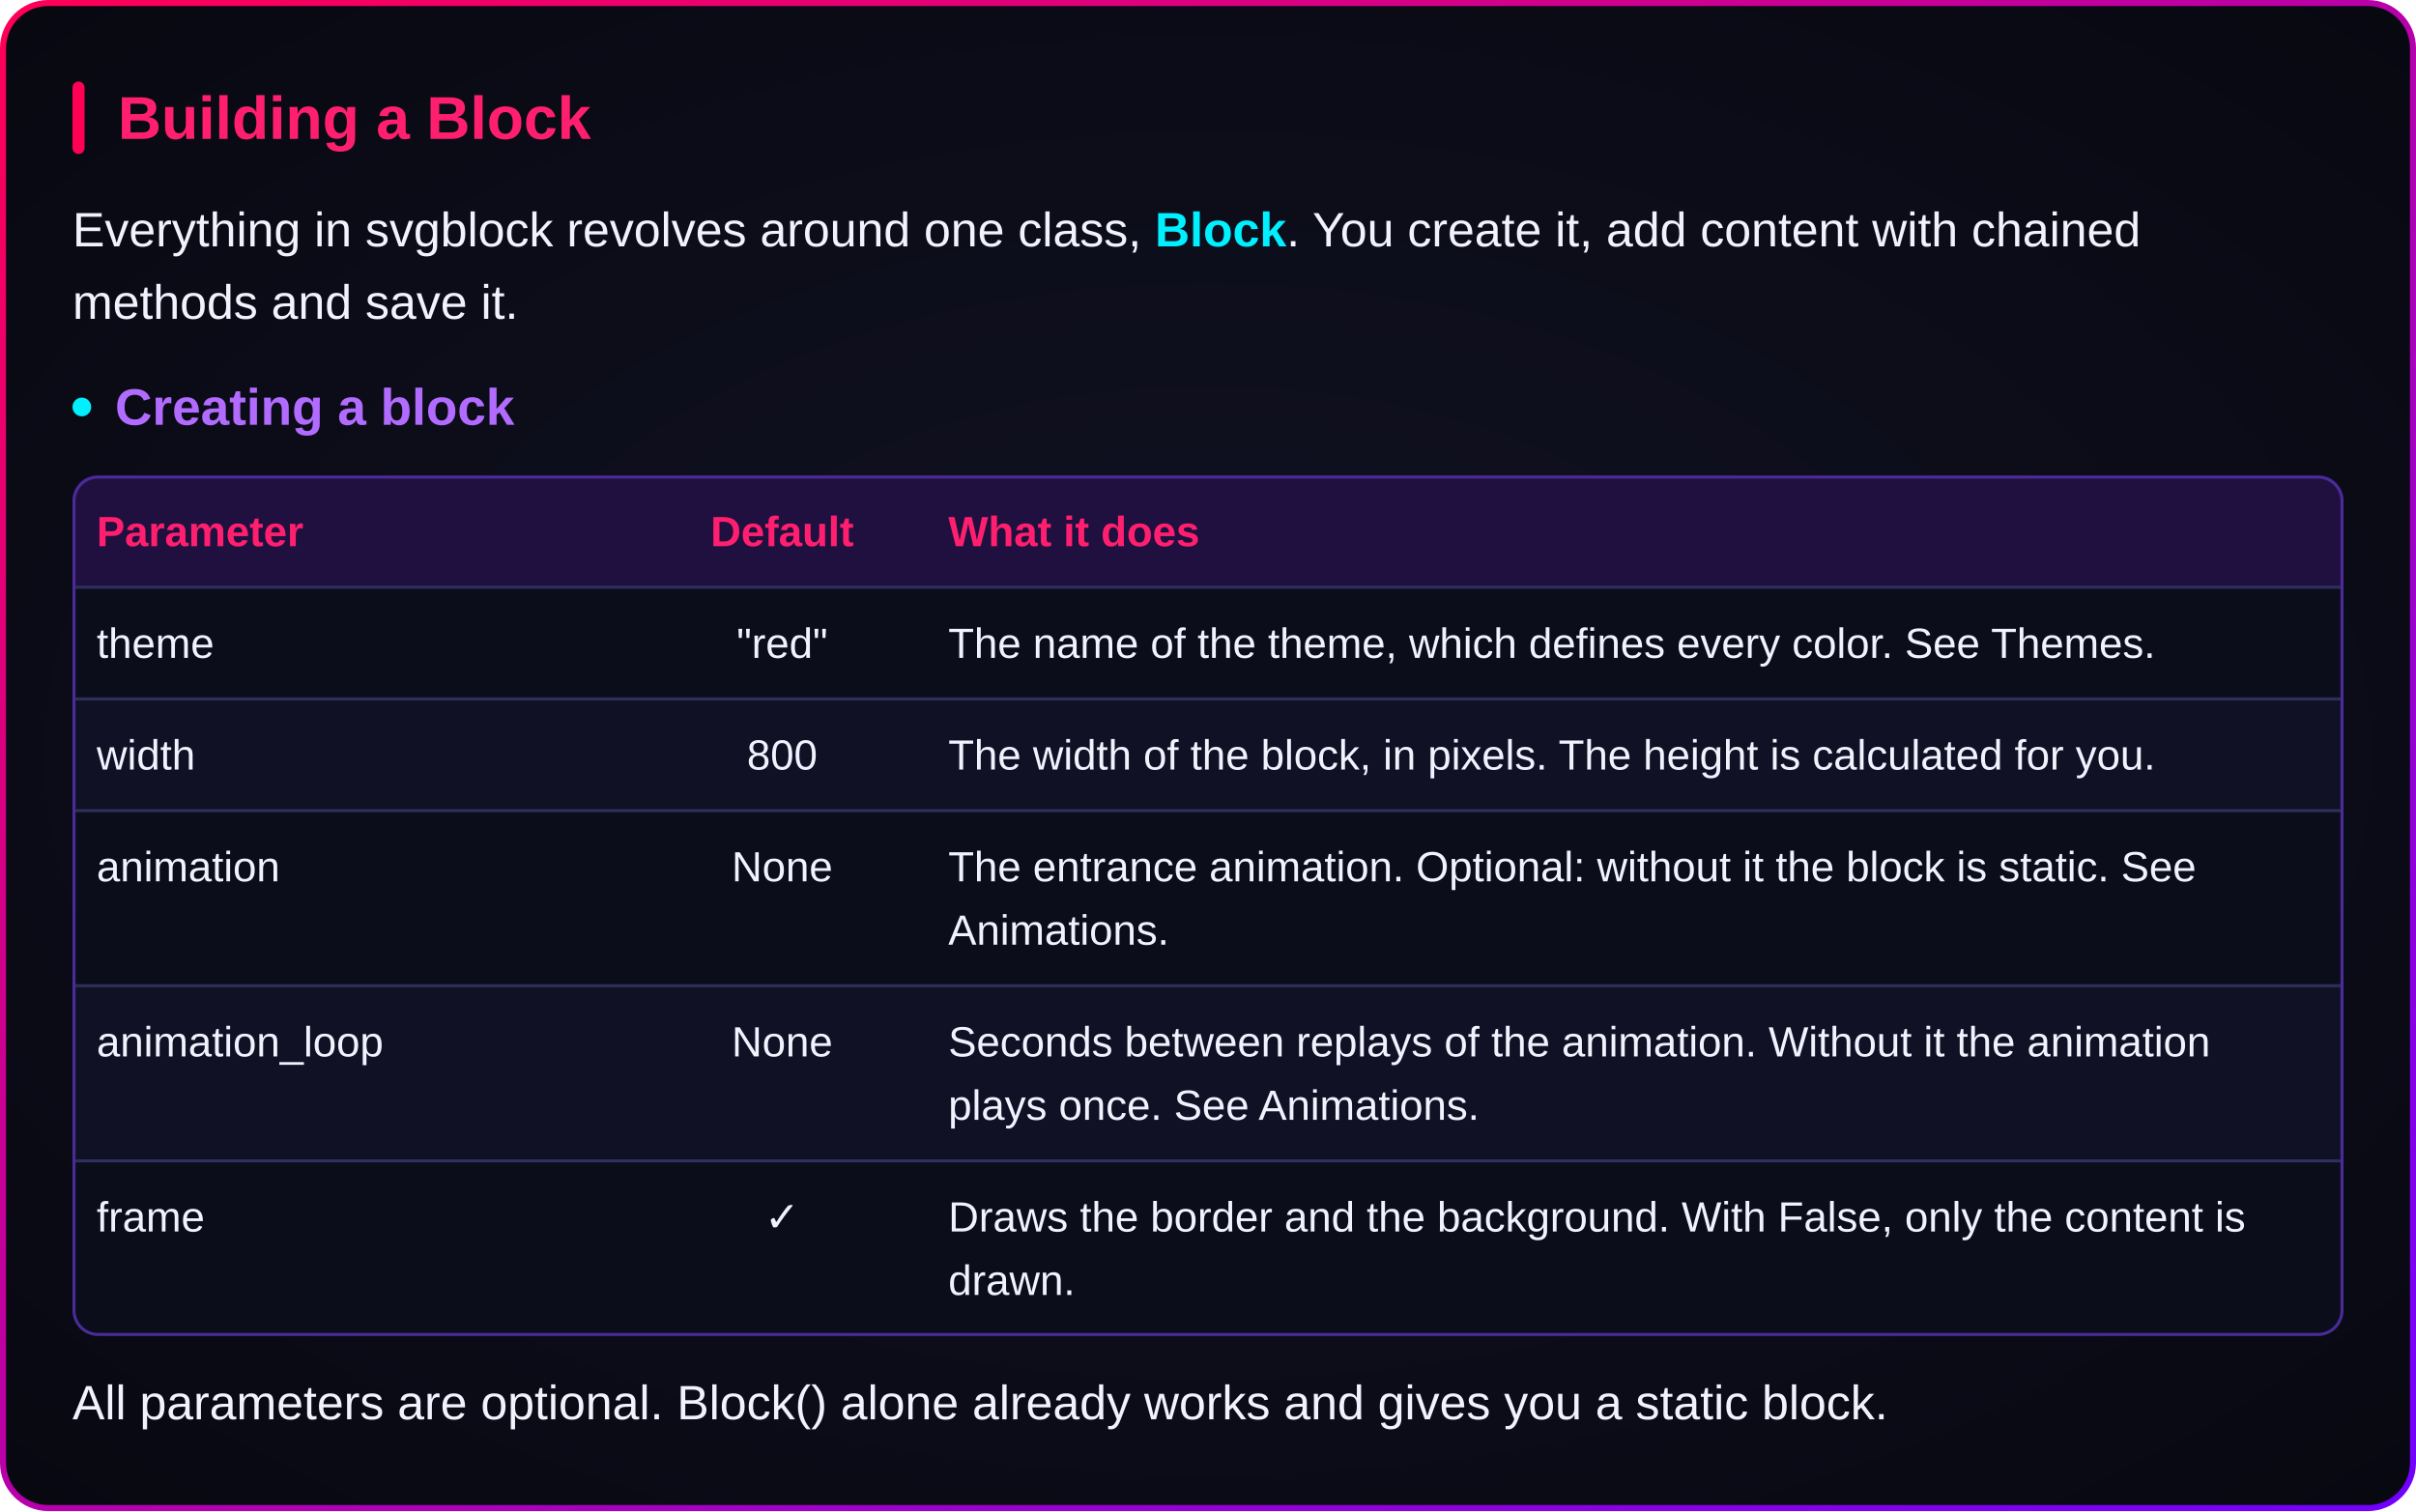
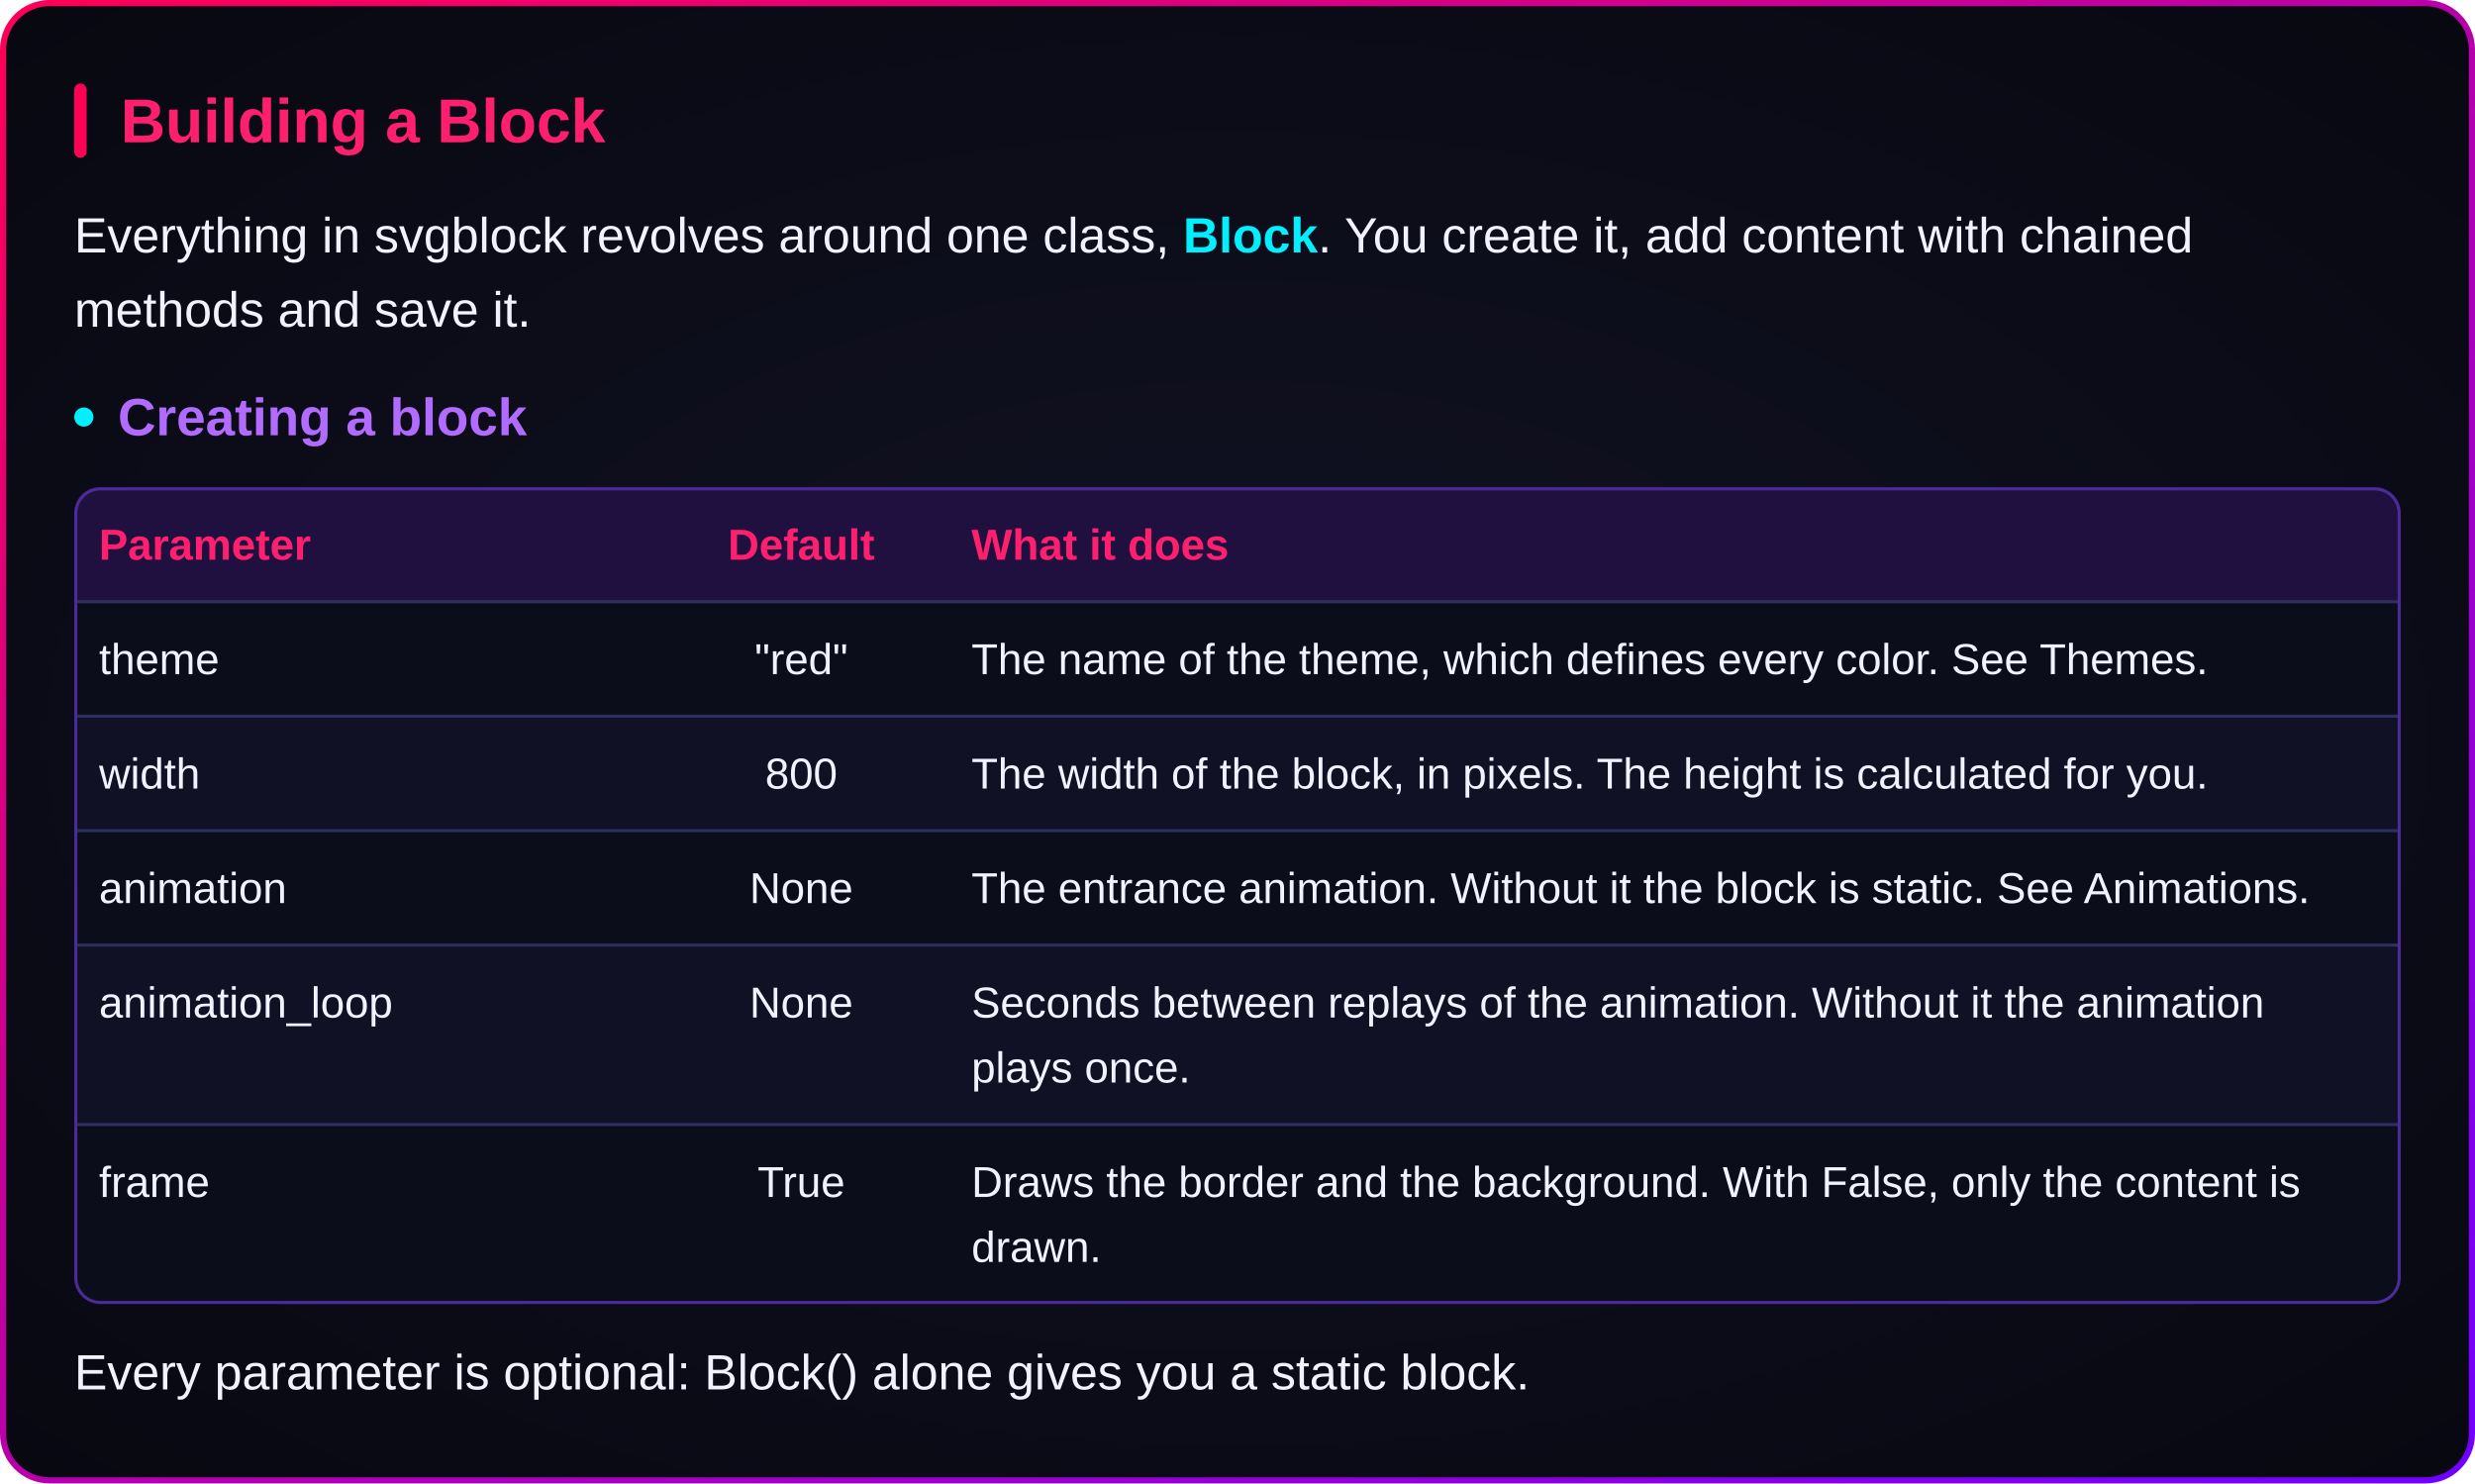
- <svg xmlns="http://www.w3.org/2000/svg" width="800" height="500.5" viewBox="0 0 800 500.5">
+ <svg xmlns="http://www.w3.org/2000/svg" width="800" height="479.5" viewBox="0 0 800 479.5">
  <style>
@keyframes entry {
  from { opacity: 0; } to { opacity: 1; transform: none; }
}
.entry {
  animation: entry 0.8s ease-out both;
  transform-box: fill-box;
  transform-origin: center;
}
@media (prefers-reduced-motion: reduce) {
  .entry { animation: none; }
}
</style>
  <g class="entry">
    <defs>
      <radialGradient id="background" cx="0.5" cy="0.5" r="0.7">
        <stop offset="0" stop-color="#121324" />
        <stop offset="1" stop-color="#080811" />
      </radialGradient>
      <linearGradient id="border" x1="0" y1="0" x2="1" y2="1">
        <stop offset="0" stop-color="#FF0055" />
        <stop offset="1" stop-color="#7000FF" />
      </linearGradient>
    </defs>
-     <rect x="1" y="1" width="798" height="498.5" rx="15" fill="url(#background)" stroke="none" stroke-width="2" />
-     <rect x="1" y="1" width="798" height="498.5" rx="15" fill="none" stroke="url(#border)" stroke-width="2" />
+     <rect x="1" y="1" width="798" height="477.5" rx="15" fill="url(#background)" stroke="none" stroke-width="2" />
+     <rect x="1" y="1" width="798" height="477.5" rx="15" fill="none" stroke="url(#border)" stroke-width="2" />
    <g font-family="Arial, Helvetica, sans-serif">
      <rect x="24.0" y="27.0" width="4" height="24.0" rx="2" fill="#FF0055" />
      <text x="39.0" y="46.0" font-size="20" fill="#FF1F6E" font-weight="700">Building a Block</text>
      <text x="24.0" y="81.6" font-size="16" fill="#F2F2FF">Everything in svgblock revolves around one class, <tspan fill="#00F0FF" font-weight="700">Block</tspan>. You create it, add content with chained</text>
      <text x="24.0" y="105.6" font-size="16" fill="#F2F2FF">methods and save it.</text>
      <circle cx="27.1" cy="134.8" r="3.1" fill="#00F0FF" />
      <text x="38.1" y="140.7" font-size="17" fill="#B26BFF" font-weight="700">Creating a block</text>
      <clipPath id="table-clip-24-158">
-         <rect x="24.0" y="157.5" width="752.0" height="285.0" rx="8" />
+         <rect x="24.0" y="157.5" width="752.0" height="264.0" rx="8" />
      </clipPath>
      <g clip-path="url(#table-clip-24-158)">
-         <rect x="24.0" y="157.5" width="752.0" height="285.0" fill="#0C0D1B" />
+         <rect x="24.0" y="157.5" width="752.0" height="264.0" fill="#0C0D1B" />
        <rect x="24.0" y="157.5" width="752.0" height="37.0" fill="#1F1040" />
        <rect x="24.0" y="231.5" width="752.0" height="37.0" fill="#101125" />
-         <rect x="24.0" y="326.5" width="752.0" height="58.0" fill="#101125" />
+         <rect x="24.0" y="305.5" width="752.0" height="58.0" fill="#101125" />
      </g>
      <line x1="24.0" y1="194.5" x2="776.0" y2="194.5" stroke="#2D2F5C" stroke-width="1" />
      <line x1="24.0" y1="231.5" x2="776.0" y2="231.5" stroke="#2D2F5C" stroke-width="1" />
      <line x1="24.0" y1="268.5" x2="776.0" y2="268.5" stroke="#2D2F5C" stroke-width="1" />
-       <line x1="24.0" y1="326.5" x2="776.0" y2="326.5" stroke="#2D2F5C" stroke-width="1" />
-       <line x1="24.0" y1="384.5" x2="776.0" y2="384.5" stroke="#2D2F5C" stroke-width="1" />
+       <line x1="24.0" y1="305.5" x2="776.0" y2="305.5" stroke="#2D2F5C" stroke-width="1" />
+       <line x1="24.0" y1="363.5" x2="776.0" y2="363.5" stroke="#2D2F5C" stroke-width="1" />
      <text x="32.0" y="180.9" font-size="14" fill="#FF1F6E" font-weight="700">Parameter</text>
      <text x="259.0" y="180.9" font-size="14" fill="#FF1F6E" font-weight="700" text-anchor="middle">Default</text>
      <text x="314.0" y="180.9" font-size="14" fill="#FF1F6E" font-weight="700">What it does</text>
      <text x="32.0" y="217.9" font-size="14" fill="#F2F2FF">theme</text>
      <text x="259.0" y="217.9" font-size="14" fill="#F2F2FF" text-anchor="middle">"red"</text>
      <text x="314.0" y="217.9" font-size="14" fill="#F2F2FF">The name of the theme, which defines every color. See Themes.</text>
      <text x="32.0" y="254.9" font-size="14" fill="#F2F2FF">width</text>
      <text x="259.0" y="254.9" font-size="14" fill="#F2F2FF" text-anchor="middle">800</text>
      <text x="314.0" y="254.9" font-size="14" fill="#F2F2FF">The width of the block, in pixels. The height is calculated for you.</text>
      <text x="32.0" y="291.9" font-size="14" fill="#F2F2FF">animation</text>
      <text x="259.0" y="291.9" font-size="14" fill="#F2F2FF" text-anchor="middle">None</text>
-       <text x="314.0" y="291.9" font-size="14" fill="#F2F2FF">The entrance animation. Optional: without it the block is static. See</text>
-       <text x="314.0" y="312.9" font-size="14" fill="#F2F2FF">Animations.</text>
-       <text x="32.0" y="349.9" font-size="14" fill="#F2F2FF">animation_loop</text>
-       <text x="259.0" y="349.9" font-size="14" fill="#F2F2FF" text-anchor="middle">None</text>
-       <text x="314.0" y="349.9" font-size="14" fill="#F2F2FF">Seconds between replays of the animation. Without it the animation</text>
-       <text x="314.0" y="370.9" font-size="14" fill="#F2F2FF">plays once. See Animations.</text>
-       <text x="32.0" y="407.9" font-size="14" fill="#F2F2FF">frame</text>
-       <text x="259.0" y="407.9" font-size="14" fill="#F2F2FF" text-anchor="middle">✓</text>
-       <text x="314.0" y="407.9" font-size="14" fill="#F2F2FF">Draws the border and the background. With False, only the content is</text>
-       <text x="314.0" y="428.9" font-size="14" fill="#F2F2FF">drawn.</text>
-       <rect x="24.5" y="158.0" width="751.0" height="284.0" rx="8" fill="none" stroke="#4B2A9A" stroke-width="1" />
-       <text x="24.0" y="470.1" font-size="16" fill="#F2F2FF">All parameters are optional. Block() alone already works and gives you a static block.</text>
+       <text x="314.0" y="291.9" font-size="14" fill="#F2F2FF">The entrance animation. Without it the block is static. See Animations.</text>
+       <text x="32.0" y="328.9" font-size="14" fill="#F2F2FF">animation_loop</text>
+       <text x="259.0" y="328.9" font-size="14" fill="#F2F2FF" text-anchor="middle">None</text>
+       <text x="314.0" y="328.9" font-size="14" fill="#F2F2FF">Seconds between replays of the animation. Without it the animation</text>
+       <text x="314.0" y="349.9" font-size="14" fill="#F2F2FF">plays once.</text>
+       <text x="32.0" y="386.9" font-size="14" fill="#F2F2FF">frame</text>
+       <text x="259.0" y="386.9" font-size="14" fill="#F2F2FF" text-anchor="middle">True</text>
+       <text x="314.0" y="386.9" font-size="14" fill="#F2F2FF">Draws the border and the background. With False, only the content is</text>
+       <text x="314.0" y="407.9" font-size="14" fill="#F2F2FF">drawn.</text>
+       <rect x="24.5" y="158.0" width="751.0" height="263.0" rx="8" fill="none" stroke="#4B2A9A" stroke-width="1" />
+       <text x="24.0" y="449.1" font-size="16" fill="#F2F2FF">Every parameter is optional: Block() alone gives you a static block.</text>
    </g>
  </g>
</svg>
